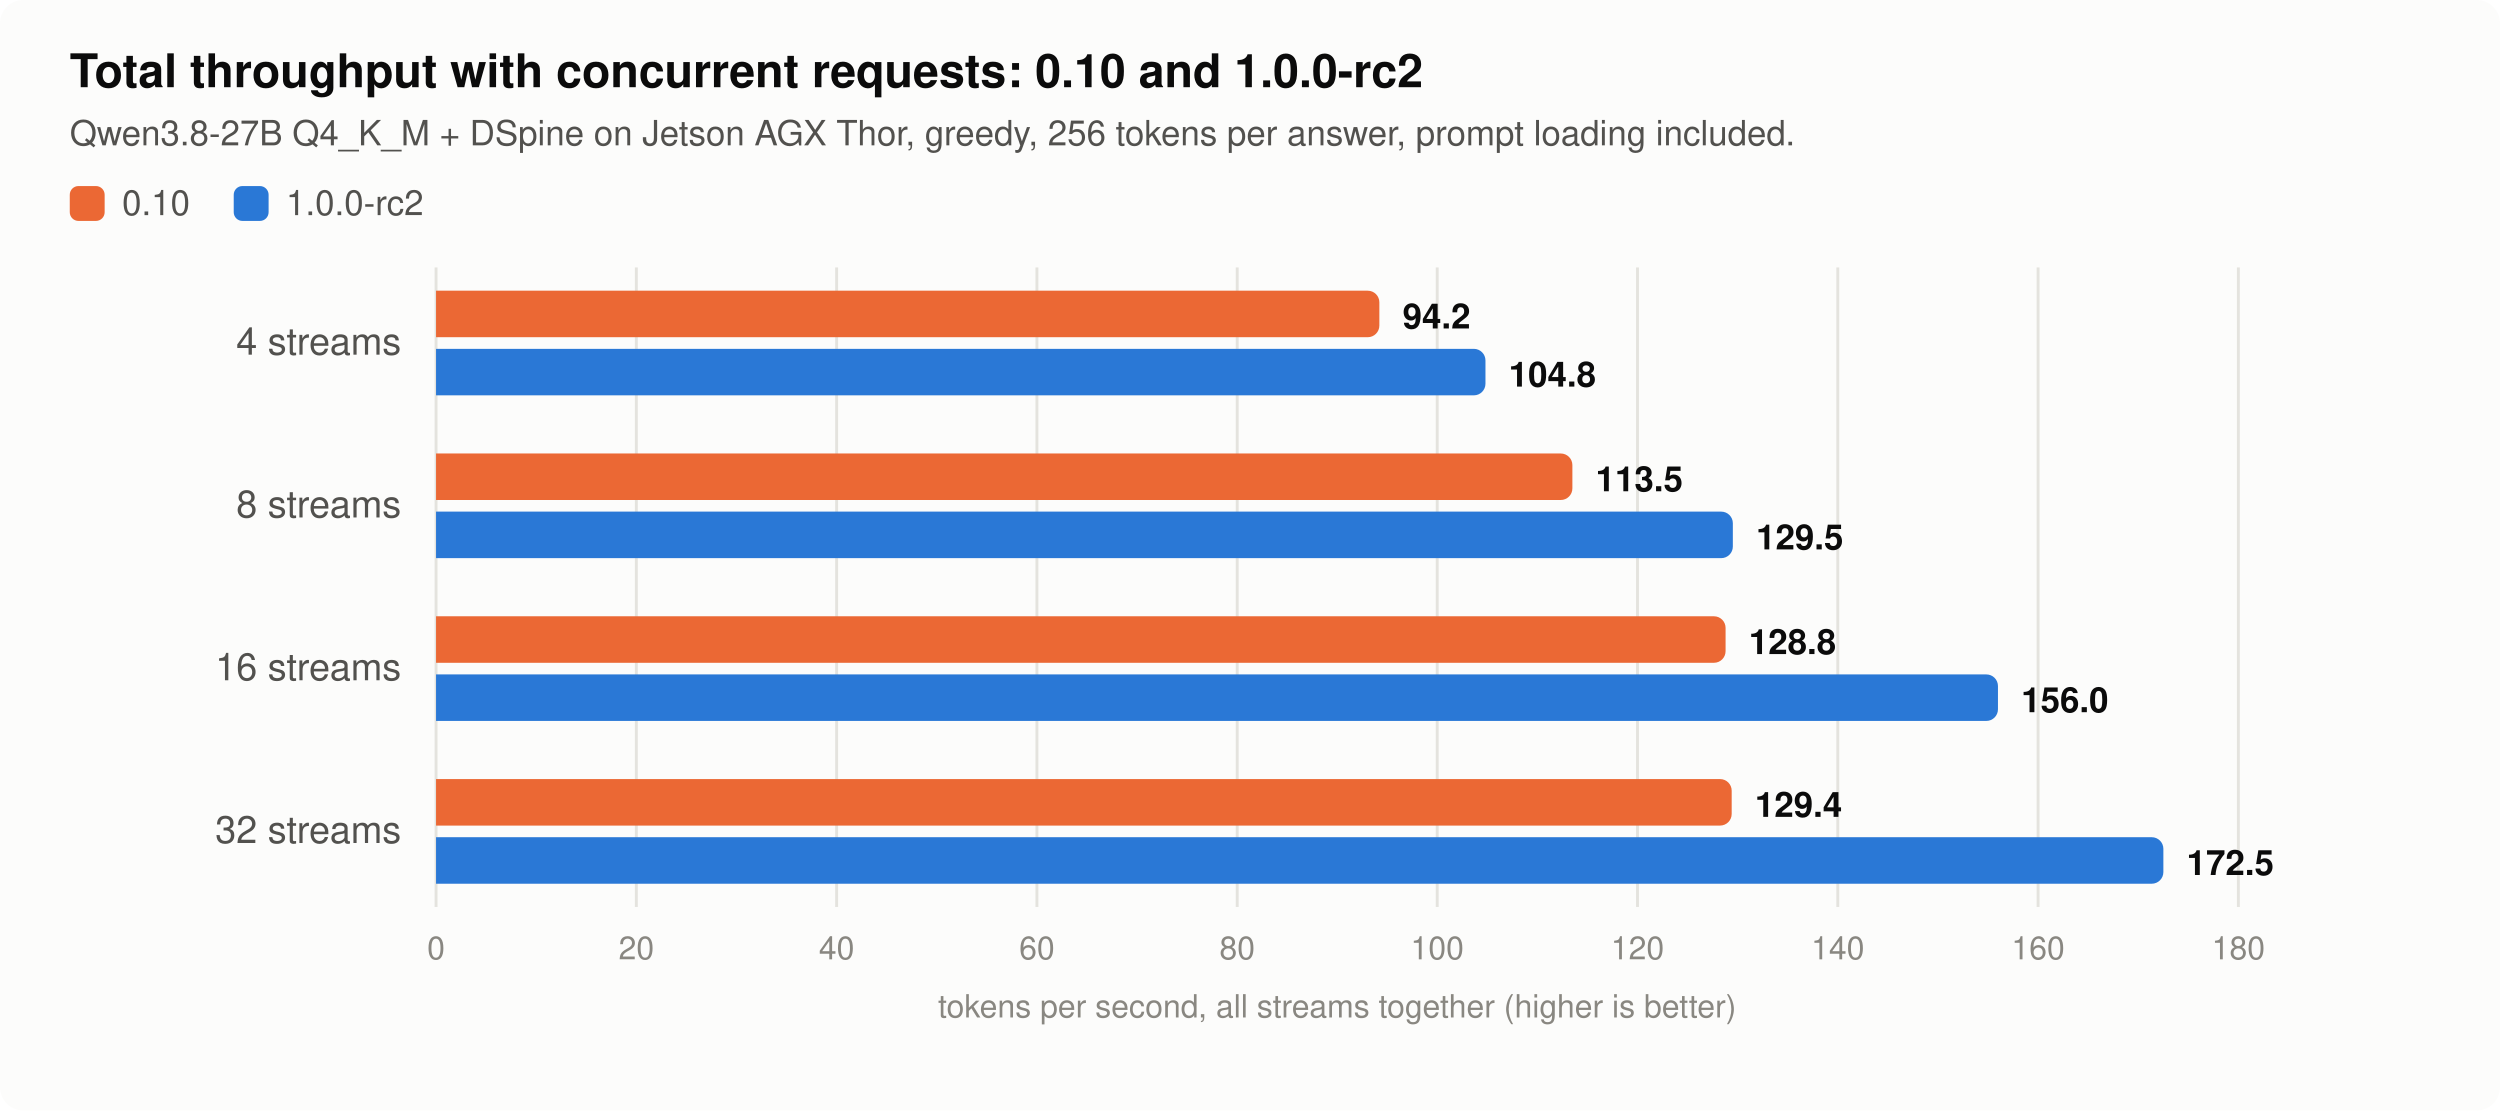
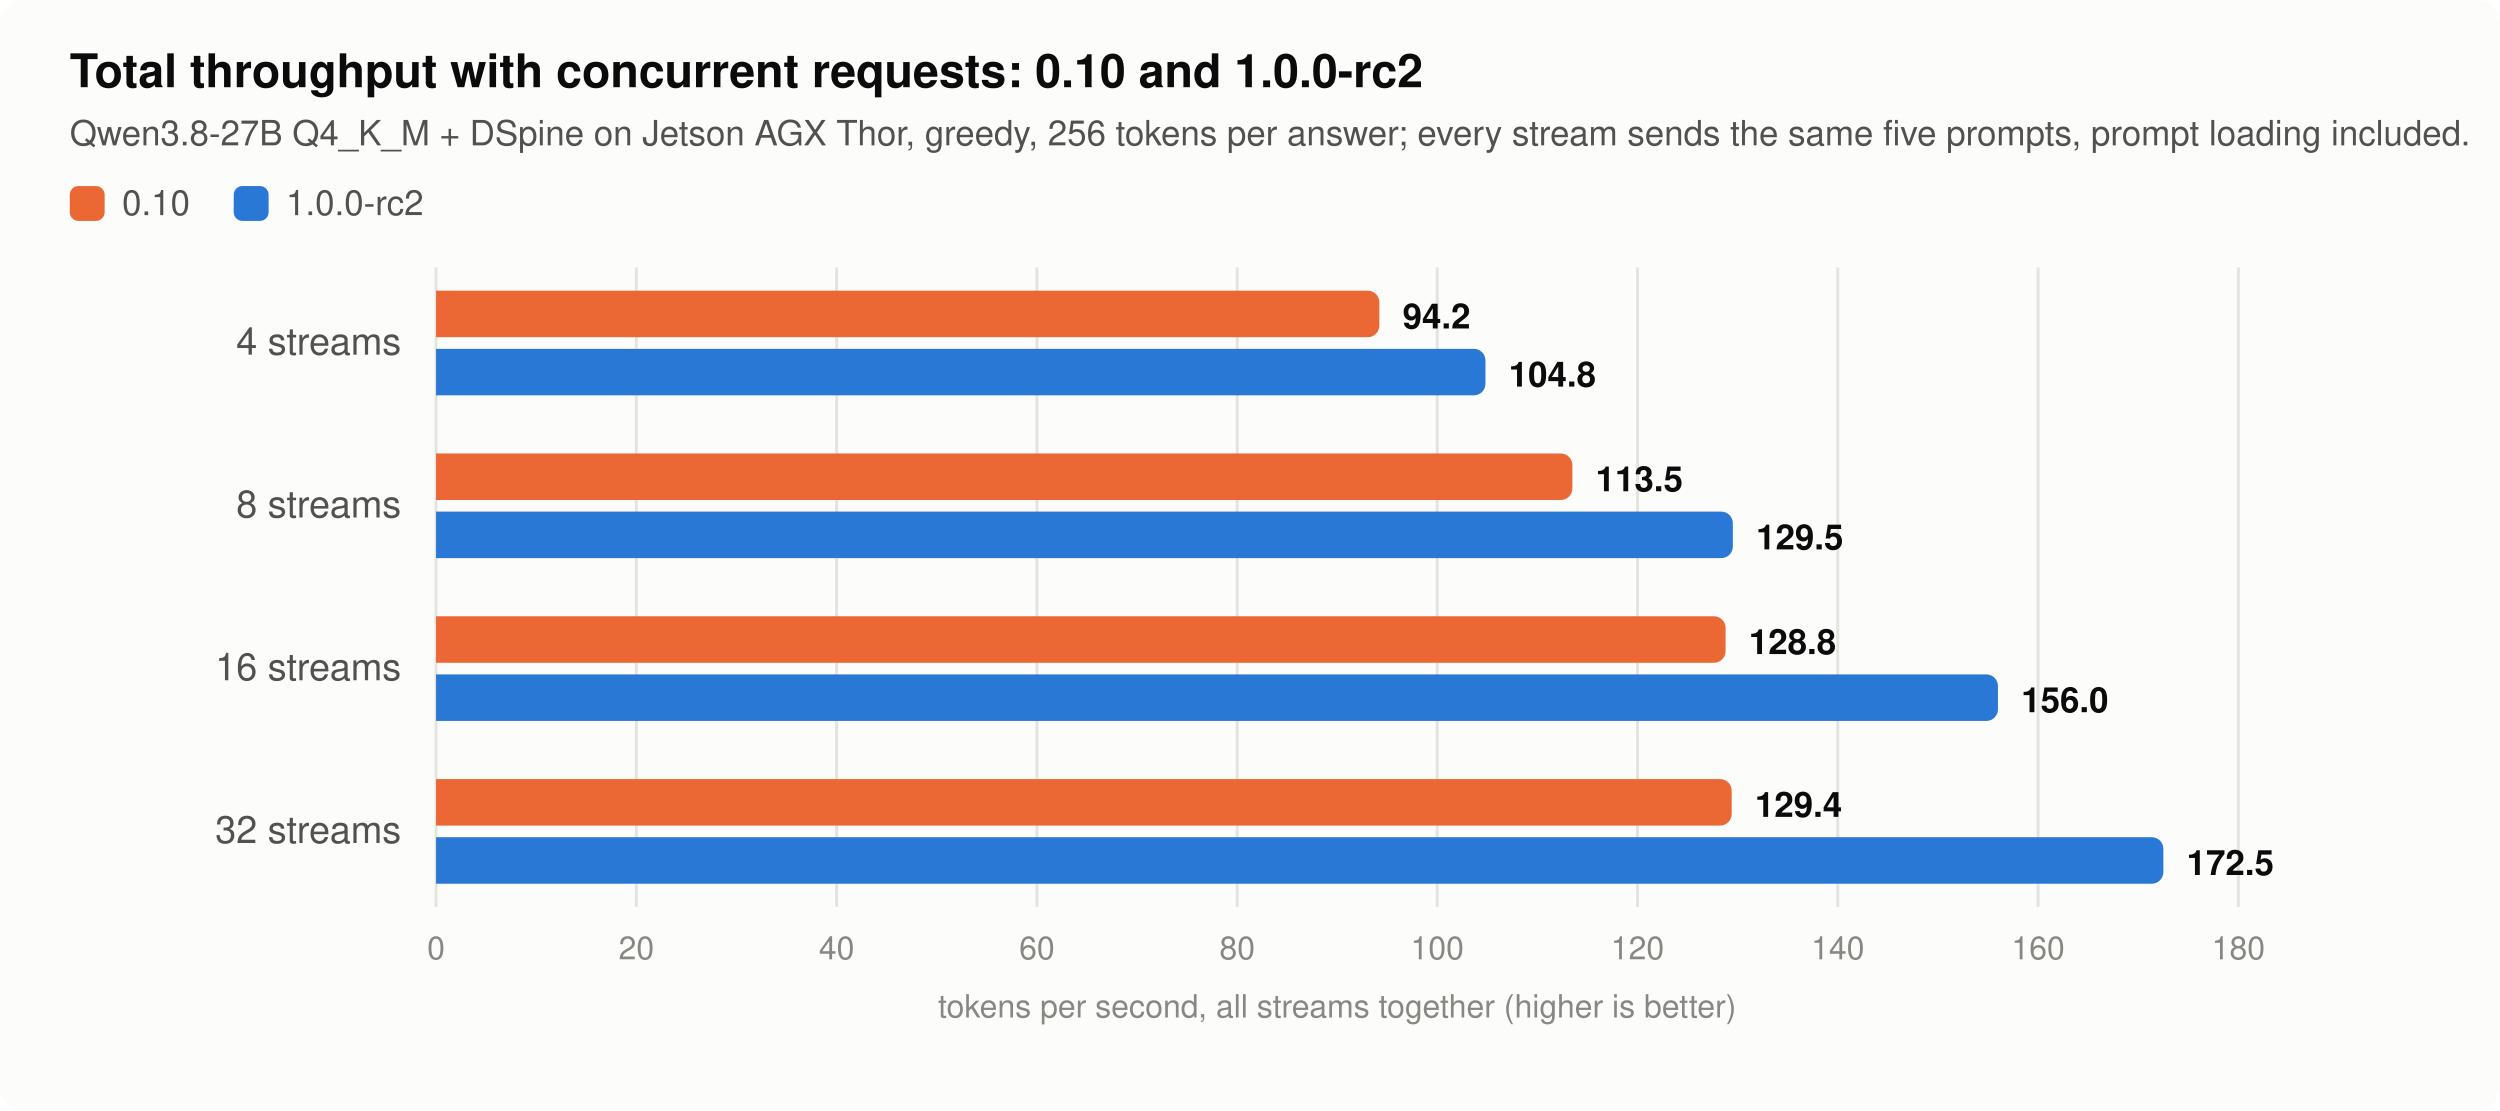
<svg xmlns="http://www.w3.org/2000/svg" viewBox="0 0 860 382" width="860" height="382" font-family="-apple-system, BlinkMacSystemFont, 'Segoe UI', Helvetica, Arial, sans-serif" role="img" aria-label="Total throughput with concurrent requests: 0.10 and 1.0.0-rc2">
  <rect width="860" height="382" rx="8" fill="#fcfcfb" />
  <text x="24.0" y="30.0" fill="#0b0b0b" font-size="16" text-anchor="start" font-weight="600">Total throughput with concurrent requests: 0.10 and 1.0.0-rc2</text>
-   <text x="24.0" y="50.0" fill="#52514e" font-size="12" text-anchor="start" font-weight="400">Qwen3.8-27B Q4_K_M + DSpine on Jetson AGX Thor, greedy, 256 tokens per answer, prompt loading included.</text>
+   <text x="24.0" y="50.0" fill="#52514e" font-size="12" text-anchor="start" font-weight="400">Qwen3.8-27B Q4_K_M + DSpine on Jetson AGX Thor, greedy, 256 tokens per answer; every stream sends the same five prompts, prompt loading included.</text>
  <rect x="24" y="64" width="12" height="12" rx="3" fill="#eb6834" />
  <text x="42.0" y="74.0" fill="#52514e" font-size="12" text-anchor="start" font-weight="400">0.10</text>
  <rect x="80.4" y="64" width="12" height="12" rx="3" fill="#2a78d6" />
  <text x="98.4" y="74.0" fill="#52514e" font-size="12" text-anchor="start" font-weight="400">1.0.0-rc2</text>
  <line x1="150.0" y1="92" x2="150.0" y2="312" stroke="#e4e3de" stroke-width="1" />
  <text x="150.0" y="330.0" fill="#898781" font-size="11" text-anchor="middle" font-weight="400">0</text>
  <line x1="218.9" y1="92" x2="218.9" y2="312" stroke="#e4e3de" stroke-width="1" />
  <text x="218.9" y="330.0" fill="#898781" font-size="11" text-anchor="middle" font-weight="400">20</text>
  <line x1="287.8" y1="92" x2="287.8" y2="312" stroke="#e4e3de" stroke-width="1" />
  <text x="287.8" y="330.0" fill="#898781" font-size="11" text-anchor="middle" font-weight="400">40</text>
  <line x1="356.7" y1="92" x2="356.7" y2="312" stroke="#e4e3de" stroke-width="1" />
  <text x="356.7" y="330.0" fill="#898781" font-size="11" text-anchor="middle" font-weight="400">60</text>
  <line x1="425.6" y1="92" x2="425.6" y2="312" stroke="#e4e3de" stroke-width="1" />
  <text x="425.6" y="330.0" fill="#898781" font-size="11" text-anchor="middle" font-weight="400">80</text>
  <line x1="494.4" y1="92" x2="494.4" y2="312" stroke="#e4e3de" stroke-width="1" />
  <text x="494.4" y="330.0" fill="#898781" font-size="11" text-anchor="middle" font-weight="400">100</text>
  <line x1="563.3" y1="92" x2="563.3" y2="312" stroke="#e4e3de" stroke-width="1" />
  <text x="563.3" y="330.0" fill="#898781" font-size="11" text-anchor="middle" font-weight="400">120</text>
  <line x1="632.2" y1="92" x2="632.2" y2="312" stroke="#e4e3de" stroke-width="1" />
  <text x="632.2" y="330.0" fill="#898781" font-size="11" text-anchor="middle" font-weight="400">140</text>
  <line x1="701.1" y1="92" x2="701.1" y2="312" stroke="#e4e3de" stroke-width="1" />
  <text x="701.1" y="330.0" fill="#898781" font-size="11" text-anchor="middle" font-weight="400">160</text>
  <line x1="770.0" y1="92" x2="770.0" y2="312" stroke="#e4e3de" stroke-width="1" />
  <text x="770.0" y="330.0" fill="#898781" font-size="11" text-anchor="middle" font-weight="400">180</text>
  <text x="460.0" y="350.0" fill="#898781" font-size="11" text-anchor="middle" font-weight="400">tokens per second, all streams together (higher is better)</text>
  <text x="138.0" y="122.0" fill="#52514e" font-size="13" text-anchor="end" font-weight="400">4 streams</text>
  <path d="M150.0,100.0 h320.5 a4,4 0 0 1 4,4 v8.0 a4,4 0 0 1 -4,4 h-320.5 z" fill="#eb6834" />
  <text x="482.5" y="113.0" fill="#0b0b0b" font-size="12" text-anchor="start" font-weight="600">94.2</text>
  <path d="M150.0,120.0 h357.0 a4,4 0 0 1 4,4 v8.0 a4,4 0 0 1 -4,4 h-357.0 z" fill="#2a78d6" />
  <text x="519.0" y="133.0" fill="#0b0b0b" font-size="12" text-anchor="start" font-weight="600">104.8</text>
  <text x="138.0" y="178.0" fill="#52514e" font-size="13" text-anchor="end" font-weight="400">8 streams</text>
  <path d="M150.0,156.0 h386.9 a4,4 0 0 1 4,4 v8.0 a4,4 0 0 1 -4,4 h-386.9 z" fill="#eb6834" />
  <text x="548.9" y="169.0" fill="#0b0b0b" font-size="12" text-anchor="start" font-weight="600">113.5</text>
  <path d="M150.0,176.0 h442.1 a4,4 0 0 1 4,4 v8.0 a4,4 0 0 1 -4,4 h-442.1 z" fill="#2a78d6" />
  <text x="604.1" y="189.0" fill="#0b0b0b" font-size="12" text-anchor="start" font-weight="600">129.5</text>
  <text x="138.0" y="234.0" fill="#52514e" font-size="13" text-anchor="end" font-weight="400">16 streams</text>
  <path d="M150.0,212.0 h439.6 a4,4 0 0 1 4,4 v8.0 a4,4 0 0 1 -4,4 h-439.6 z" fill="#eb6834" />
  <text x="601.6" y="225.0" fill="#0b0b0b" font-size="12" text-anchor="start" font-weight="600">128.8</text>
  <path d="M150.0,232.0 h533.3 a4,4 0 0 1 4,4 v8.0 a4,4 0 0 1 -4,4 h-533.3 z" fill="#2a78d6" />
  <text x="695.3" y="245.0" fill="#0b0b0b" font-size="12" text-anchor="start" font-weight="600">156.0</text>
  <text x="138.0" y="290.0" fill="#52514e" font-size="13" text-anchor="end" font-weight="400">32 streams</text>
  <path d="M150.0,268.0 h441.7 a4,4 0 0 1 4,4 v8.0 a4,4 0 0 1 -4,4 h-441.7 z" fill="#eb6834" />
  <text x="603.7" y="281.0" fill="#0b0b0b" font-size="12" text-anchor="start" font-weight="600">129.4</text>
  <path d="M150.0,288.0 h590.2 a4,4 0 0 1 4,4 v8.0 a4,4 0 0 1 -4,4 h-590.2 z" fill="#2a78d6" />
  <text x="752.2" y="301.0" fill="#0b0b0b" font-size="12" text-anchor="start" font-weight="600">172.5</text>
</svg>
